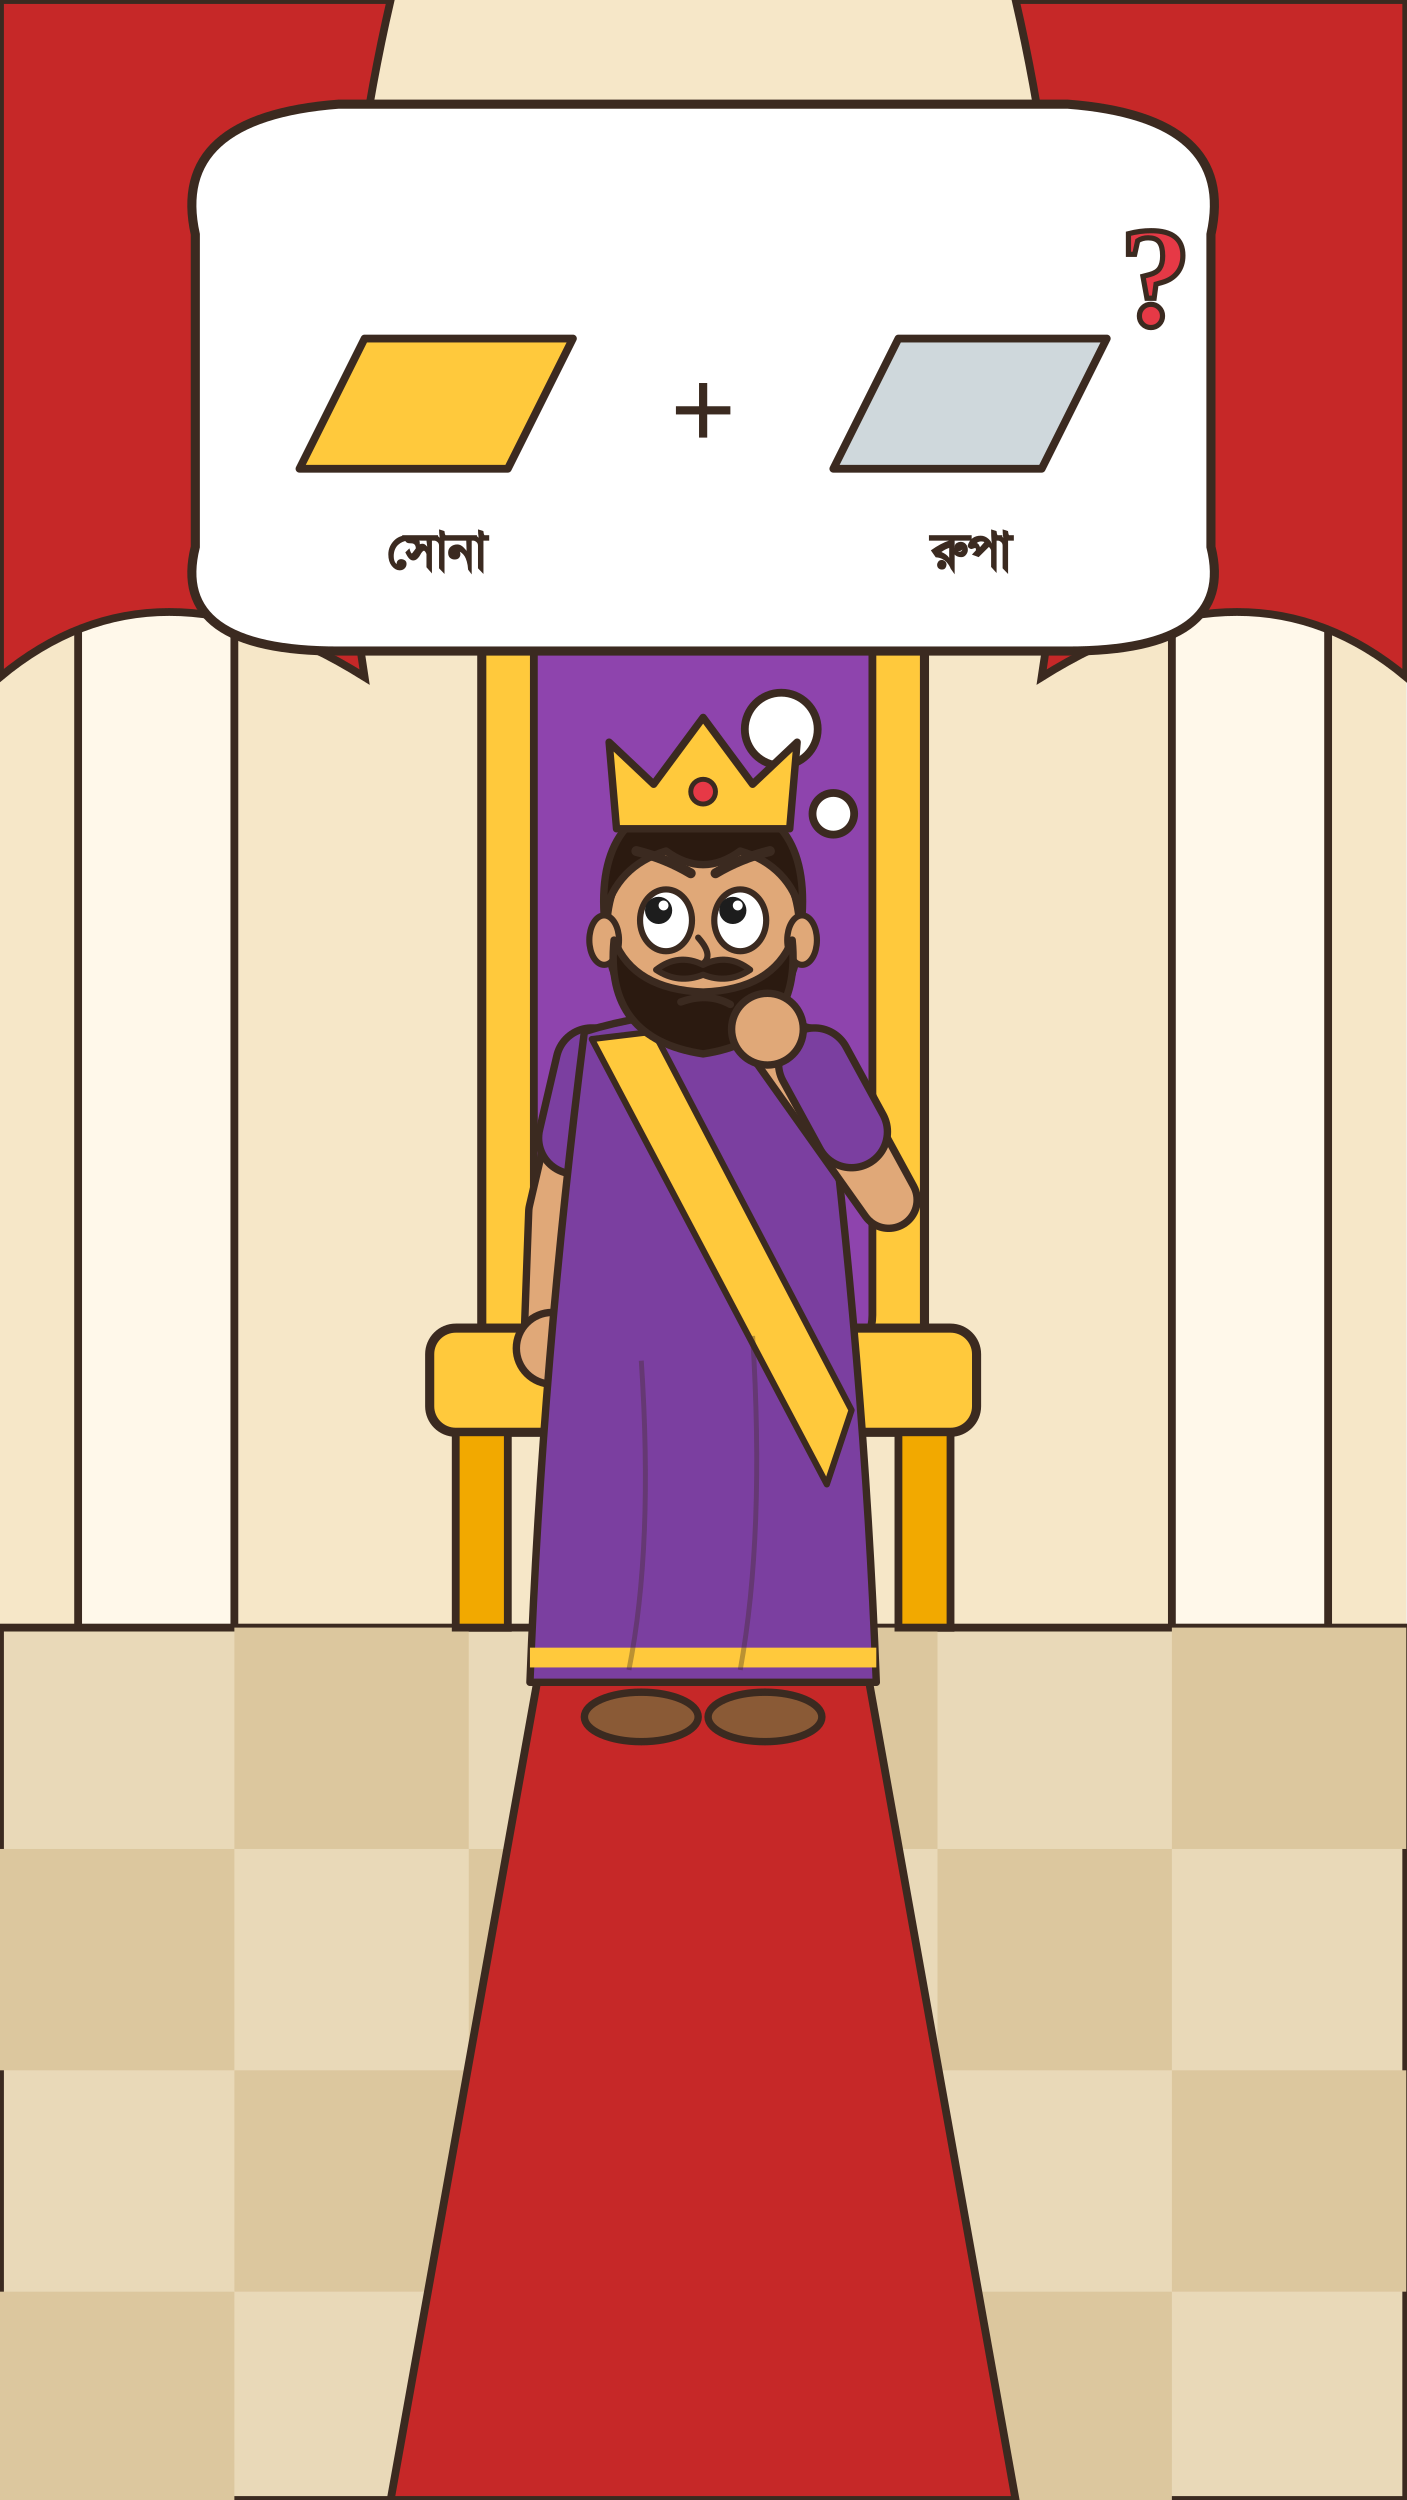
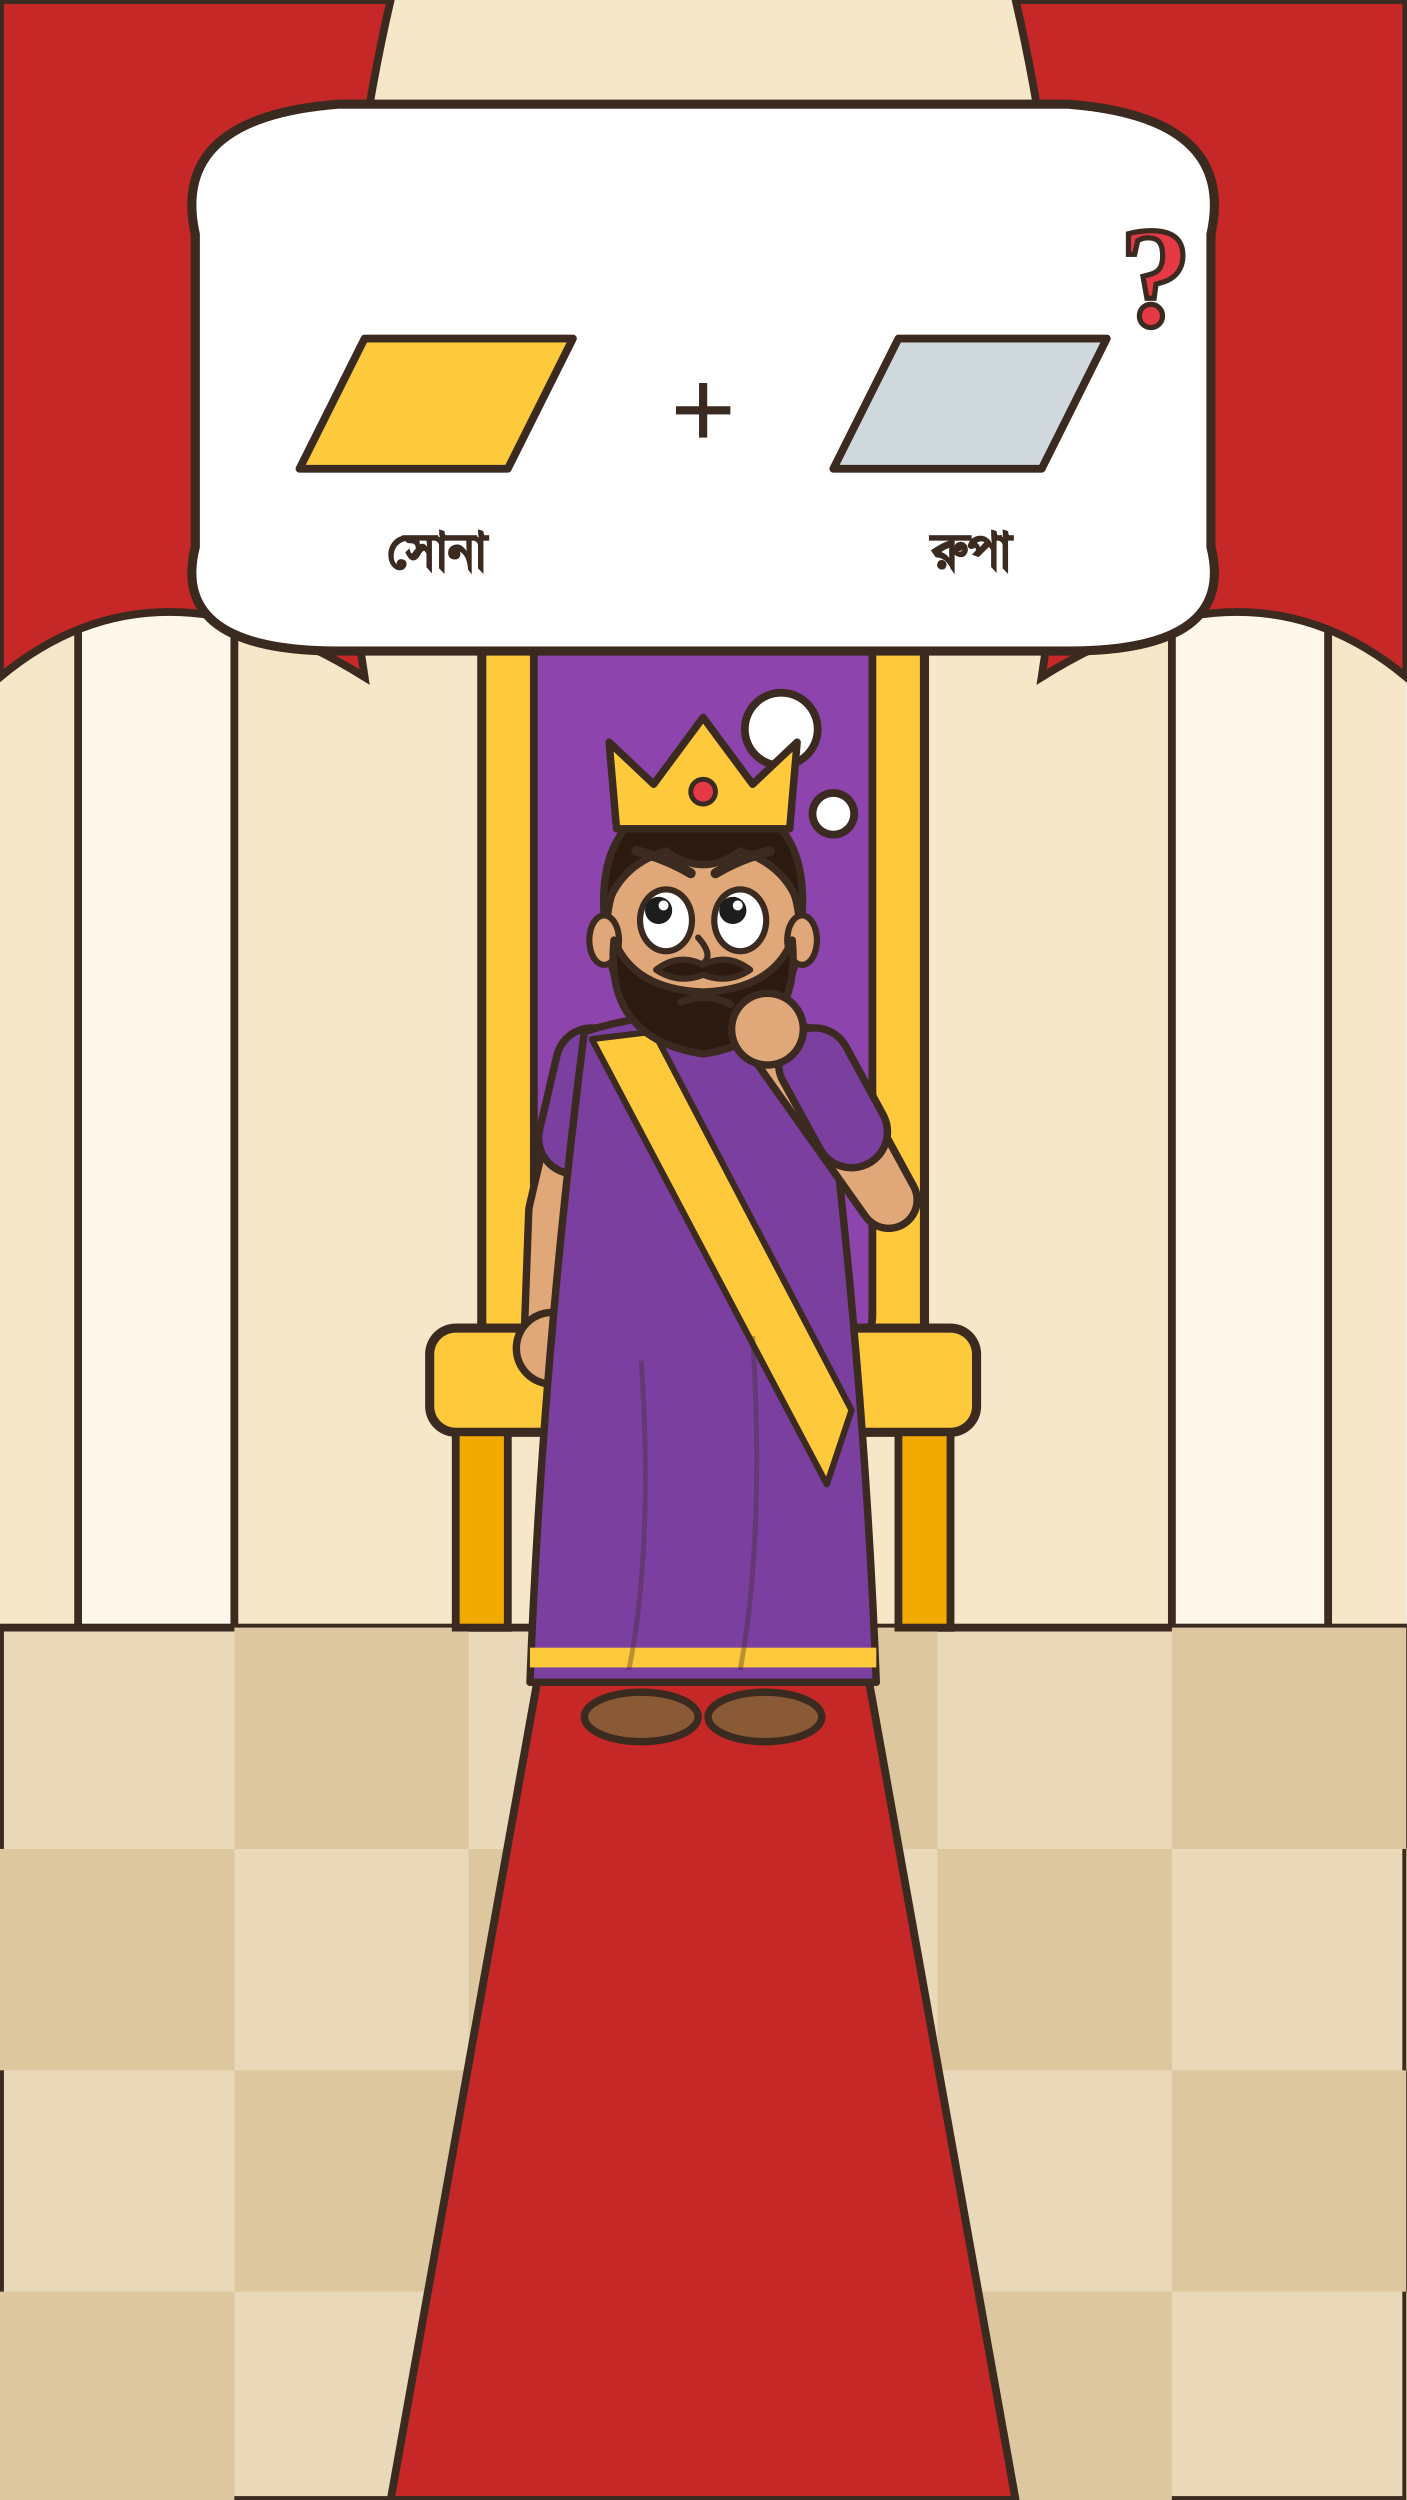
<svg xmlns="http://www.w3.org/2000/svg" viewBox="0 0 1080 1920" width="1080" height="1920">
  <style>:where([class]:not([class=''])){transform-box:fill-box}
.drift{animation:drift 9s linear infinite}@keyframes drift{from{transform:translateX(-40px)}to{transform:translateX(60px)}}
.sway{transform-origin:50% 100%;animation:sway 3s ease-in-out infinite}@keyframes sway{50%{transform:rotate(2deg)}}
.breathe{transform-origin:50% 100%;animation:breathe 2.4s ease-in-out infinite}@keyframes breathe{50%{transform:scale(1.015,1.025)}}
.pop{transform-origin:center;animation:pop .6s cubic-bezier(.3,1.7,.5,1) both}@keyframes pop{from{transform:scale(0)}to{transform:scale(1)}}
.twinkle{transform-origin:center;animation:tw 1.6s ease-in-out infinite}@keyframes tw{50%{transform:scale(.5);opacity:.4}}
.spin{transform-origin:center;animation:spin 20s linear infinite}@keyframes spin{to{transform:rotate(360deg)}}
.bob{transform-origin:center;animation:bob 1.4s ease-in-out infinite}@keyframes bob{50%{transform:translateY(-22px)}}
.shake{transform-origin:50% 100%;animation:shake .5s ease-in-out infinite}@keyframes shake{25%{transform:rotate(-2deg)}75%{transform:rotate(2deg)}}
.wave{transform-origin:20% 90%;animation:wave .6s ease-in-out infinite alternate}@keyframes wave{to{transform:rotate(8deg)}}
.q{animation:bob 1.1s ease-in-out infinite}</style>
  <rect width="1080" height="1920" fill="#f6e7c8" />
+   <rect x="-560" y="0" width="120" height="1300" fill="#fff8ea" stroke="#3b2a20" stroke-width="6" />
+   <rect x="-575" y="0" width="150" height="50" fill="#e8d3a8" stroke="#3b2a20" stroke-width="6" />
+   <rect x="-250" y="0" width="120" height="1300" fill="#fff8ea" stroke="#3b2a20" stroke-width="6" />
+   <rect x="-265" y="0" width="150" height="50" fill="#e8d3a8" stroke="#3b2a20" stroke-width="6" />
  <rect x="60" y="0" width="120" height="1300" fill="#fff8ea" stroke="#3b2a20" stroke-width="6" />
  <rect x="45" y="0" width="150" height="50" fill="#e8d3a8" stroke="#3b2a20" stroke-width="6" />
  <rect x="900" y="0" width="120" height="1300" fill="#fff8ea" stroke="#3b2a20" stroke-width="6" />
  <rect x="885" y="0" width="150" height="50" fill="#e8d3a8" stroke="#3b2a20" stroke-width="6" />
+   <rect x="1210" y="0" width="120" height="1300" fill="#fff8ea" stroke="#3b2a20" stroke-width="6" />
+   <rect x="1195" y="0" width="150" height="50" fill="#e8d3a8" stroke="#3b2a20" stroke-width="6" />
+   <rect x="1520" y="0" width="120" height="1300" fill="#fff8ea" stroke="#3b2a20" stroke-width="6" />
+   <rect x="1505" y="0" width="150" height="50" fill="#e8d3a8" stroke="#3b2a20" stroke-width="6" />
  <path d="M0 0 L300 0 Q240 260 280 520 Q120 420 0 520Z" fill="#c62828" stroke="#3b2a20" stroke-width="6" />
  <path d="M1080 0 L780 0 Q840 260 800 520 Q960 420 1080 520Z" fill="#c62828" stroke="#3b2a20" stroke-width="6" />
  <rect y="1250" width="1080" height="670" fill="#e9d9b8" stroke="#3b2a20" stroke-width="6" />
+   <rect x="-900" y="1250" width="180" height="170" fill="#dcc79e" />
+   <rect x="-900" y="1590" width="180" height="170" fill="#dcc79e" />
+   <rect x="-720" y="1420" width="180" height="170" fill="#dcc79e" />
+   <rect x="-720" y="1760" width="180" height="170" fill="#dcc79e" />
+   <rect x="-540" y="1250" width="180" height="170" fill="#dcc79e" />
+   <rect x="-540" y="1590" width="180" height="170" fill="#dcc79e" />
+   <rect x="-360" y="1420" width="180" height="170" fill="#dcc79e" />
+   <rect x="-360" y="1760" width="180" height="170" fill="#dcc79e" />
+   <rect x="-180" y="1250" width="180" height="170" fill="#dcc79e" />
+   <rect x="-180" y="1590" width="180" height="170" fill="#dcc79e" />
  <rect x="0" y="1420" width="180" height="170" fill="#dcc79e" />
  <rect x="0" y="1760" width="180" height="170" fill="#dcc79e" />
  <rect x="180" y="1250" width="180" height="170" fill="#dcc79e" />
  <rect x="180" y="1590" width="180" height="170" fill="#dcc79e" />
  <rect x="360" y="1420" width="180" height="170" fill="#dcc79e" />
  <rect x="360" y="1760" width="180" height="170" fill="#dcc79e" />
  <rect x="540" y="1250" width="180" height="170" fill="#dcc79e" />
  <rect x="540" y="1590" width="180" height="170" fill="#dcc79e" />
  <rect x="720" y="1420" width="180" height="170" fill="#dcc79e" />
  <rect x="720" y="1760" width="180" height="170" fill="#dcc79e" />
  <rect x="900" y="1250" width="180" height="170" fill="#dcc79e" />
  <rect x="900" y="1590" width="180" height="170" fill="#dcc79e" />
+   <rect x="1080" y="1420" width="180" height="170" fill="#dcc79e" />
+   <rect x="1080" y="1760" width="180" height="170" fill="#dcc79e" />
+   <rect x="1260" y="1250" width="180" height="170" fill="#dcc79e" />
+   <rect x="1260" y="1590" width="180" height="170" fill="#dcc79e" />
+   <rect x="1440" y="1420" width="180" height="170" fill="#dcc79e" />
+   <rect x="1440" y="1760" width="180" height="170" fill="#dcc79e" />
+   <rect x="1620" y="1250" width="180" height="170" fill="#dcc79e" />
+   <rect x="1620" y="1590" width="180" height="170" fill="#dcc79e" />
+   <rect x="1800" y="1420" width="180" height="170" fill="#dcc79e" />
+   <rect x="1800" y="1760" width="180" height="170" fill="#dcc79e" />
  <path d="M420 1250 L660 1250 L780 1920 L300 1920Z" fill="#c62828" stroke="#3b2a20" stroke-width="6" />
  <g transform="translate(540,1250)">
    <rect x="-170" y="-860" width="340" height="700" rx="60" fill="#ffc93c" stroke="#3b2a20" stroke-width="7" />
    <rect x="-130" y="-820" width="260" height="620" rx="40" fill="#8e44ad" stroke="#3b2a20" stroke-width="6" />
    <circle cx="0" cy="-900" r="40" fill="#ffc93c" stroke="#3b2a20" stroke-width="6" />
    <rect x="-210" y="-230" width="420" height="80" rx="20" fill="#ffc93c" stroke="#3b2a20" stroke-width="7" />
    <rect x="-190" y="-150" width="40" height="150" fill="#f2a900" stroke="#3b2a20" stroke-width="6" />
    <rect x="150" y="-150" width="40" height="150" fill="#f2a900" stroke="#3b2a20" stroke-width="6" />
  </g>
  <g class="pop" style="animation-delay:.2s">
    <path d="M150 180 Q130 90 260 80 L820 80 Q950 90 930 180 L930 420 Q950 500 820 500 L260 500 Q130 500 150 420Z" fill="#fff" stroke="#3b2a20" stroke-width="7" />
    <circle cx="600" cy="560" r="28" fill="#fff" stroke="#3b2a20" stroke-width="6" />
    <circle cx="640" cy="625" r="16" fill="#fff" stroke="#3b2a20" stroke-width="6" />
    <path d="M230 360 L280 260 L440 260 L390 360Z" fill="#ffc93c" stroke="#3b2a20" stroke-width="6" stroke-linejoin="round" />
    <text x="335" y="440" text-anchor="middle" font-family="Baloo Da 2" font-weight="800" font-size="46" fill="#3b2a20">সোনা</text>
    <text x="540" y="345" text-anchor="middle" font-family="Baloo Da 2" font-weight="800" font-size="90" fill="#3b2a20">+</text>
    <path d="M640 360 L690 260 L850 260 L800 360Z" fill="#cfd8dc" stroke="#3b2a20" stroke-width="6" stroke-linejoin="round" />
    <text x="745" y="440" text-anchor="middle" font-family="Baloo Da 2" font-weight="800" font-size="46" fill="#3b2a20">রুপা</text>
    <text class="q" x="860" y="250" font-family="Baloo Da 2" font-weight="800" font-size="110" fill="#e63946" stroke="#3b2a20" stroke-width="4">?</text>
  </g>
  <g transform="translate(540,1330) scale(0.95)">
    <g class="breathe">
      <g>
        <ellipse cx="-50" cy="-12" rx="46" ry="20" fill="#8a5a36" stroke="#3b2a20" stroke-width="6" />
        <ellipse cx="50" cy="-12" rx="46" ry="20" fill="#8a5a36" stroke="#3b2a20" stroke-width="6" />
        <g class="">
          <polyline points="-90,-540 -118,-420 -122,-310" fill="none" stroke="#3b2a20" stroke-width="52" stroke-linecap="round" stroke-linejoin="round" />
          <polyline points="-90,-540 -118,-420 -122,-310" fill="none" stroke="#e0a878" stroke-width="40" stroke-linecap="round" stroke-linejoin="round" />
          <polyline points="-90,-540 -104,-480" fill="none" stroke="#3b2a20" stroke-width="64" stroke-linecap="round" stroke-linejoin="round" />
          <polyline points="-90,-540 -104,-480" fill="none" stroke="#7b3fa0" stroke-width="52" stroke-linecap="round" stroke-linejoin="round" />
          <circle cx="-122" cy="-310" r="29" fill="#e0a878" stroke="#3b2a20" stroke-width="6" />
        </g>
        <rect x="-22" y="-600" width="44" height="44" fill="#e0a878" stroke="#3b2a20" stroke-width="6" />
        <path d="M-96 -566 Q-130 -300 -140 -40 L140 -40 Q130 -300 96 -566 Q0 -596 -96 -566Z" fill="#7b3fa0" stroke="#3b2a20" stroke-width="6" stroke-linejoin="round" />
        <path d="M-90 -560 L-40 -566 L120 -260 L100 -200Z" fill="#ffc93c" stroke="#3b2a20" stroke-width="5" stroke-linejoin="round" />
        <path d="M-140 -60 L140 -60" stroke="#ffc93c" stroke-width="16" />
        <path d="M-50 -300 Q-40 -150 -60 -50 M40 -320 Q50 -160 30 -50" stroke="#3b2a20" stroke-width="4" fill="none" opacity=".35" />
        <g>
          <ellipse cx="0" cy="-648" rx="78" ry="90" fill="#e0a878" stroke="#3b2a20" stroke-width="6" />
          <path d="M-80 -660 Q-86 -752 0 -756 Q86 -752 80 -660 Q70 -700 30 -712 Q0 -690 -30 -712 Q-70 -700 -80 -660Z" fill="#2b1a10" stroke="#3b2a20" stroke-width="6" stroke-linejoin="round" />
          <ellipse cx="-80" cy="-640" rx="12" ry="20" fill="#e0a878" stroke="#3b2a20" stroke-width="5" />
          <ellipse cx="80" cy="-640" rx="12" ry="20" fill="#e0a878" stroke="#3b2a20" stroke-width="5" />
          <path d="M-72 -640 Q-80 -560 0 -548 Q80 -560 72 -640 Q56 -600 0 -598 Q-56 -600 -72 -640Z" fill="#2b1a10" stroke="#3b2a20" stroke-width="6" stroke-linejoin="round" />
          <g>
            <ellipse cx="-30" cy="-656" rx="21" ry="25" fill="#fff" stroke="#3b2a20" stroke-width="5" />
            <ellipse cx="30" cy="-656" rx="21" ry="25" fill="#fff" stroke="#3b2a20" stroke-width="5" />
            <circle cx="-36" cy="-664" r="11" fill="#1d1d1d" />
            <circle cx="24" cy="-664" r="11" fill="#1d1d1d" />
            <circle cx="-32" cy="-668" r="4" fill="#fff" />
            <circle cx="28" cy="-668" r="4" fill="#fff" />
          </g>
          <path d="M-54 -712 Q-30 -706 -10 -694 M10 -694 Q30 -706 54 -712" fill="none" stroke="#3b2a20" stroke-width="8" stroke-linecap="round" />
          <path d="M-4 -642 Q12 -624 -6 -618" fill="none" stroke="#3b2a20" stroke-width="5" stroke-linecap="round" />
          <path d="M-38 -616 Q-20 -630 0 -620 Q20 -630 38 -616 Q20 -604 0 -612 Q-20 -604 -38 -616Z" fill="#2b1a10" stroke="#3b2a20" stroke-width="5" stroke-linejoin="round" />
          <path d="M-18 -590 Q4 -598 22 -588" fill="none" stroke="#3b2a20" stroke-width="6" stroke-linecap="round" />
          <path d="M-70 -730 L-76 -800 L-40 -766 L0 -820 L40 -766 L76 -800 L70 -730 Z" fill="#ffc93c" stroke="#3b2a20" stroke-width="6" stroke-linejoin="round" />
          <circle cx="0" cy="-760" r="10" fill="#e63946" stroke="#3b2a20" stroke-width="4" />
        </g>
        <g class="">
          <polyline points="90,-540 150,-430 52,-568" fill="none" stroke="#3b2a20" stroke-width="52" stroke-linecap="round" stroke-linejoin="round" />
          <polyline points="90,-540 150,-430 52,-568" fill="none" stroke="#e0a878" stroke-width="40" stroke-linecap="round" stroke-linejoin="round" />
          <polyline points="90,-540 120,-485" fill="none" stroke="#3b2a20" stroke-width="64" stroke-linecap="round" stroke-linejoin="round" />
          <polyline points="90,-540 120,-485" fill="none" stroke="#7b3fa0" stroke-width="52" stroke-linecap="round" stroke-linejoin="round" />
          <circle cx="52" cy="-568" r="29" fill="#e0a878" stroke="#3b2a20" stroke-width="6" />
        </g>
      </g>
    </g>
  </g>
</svg>
